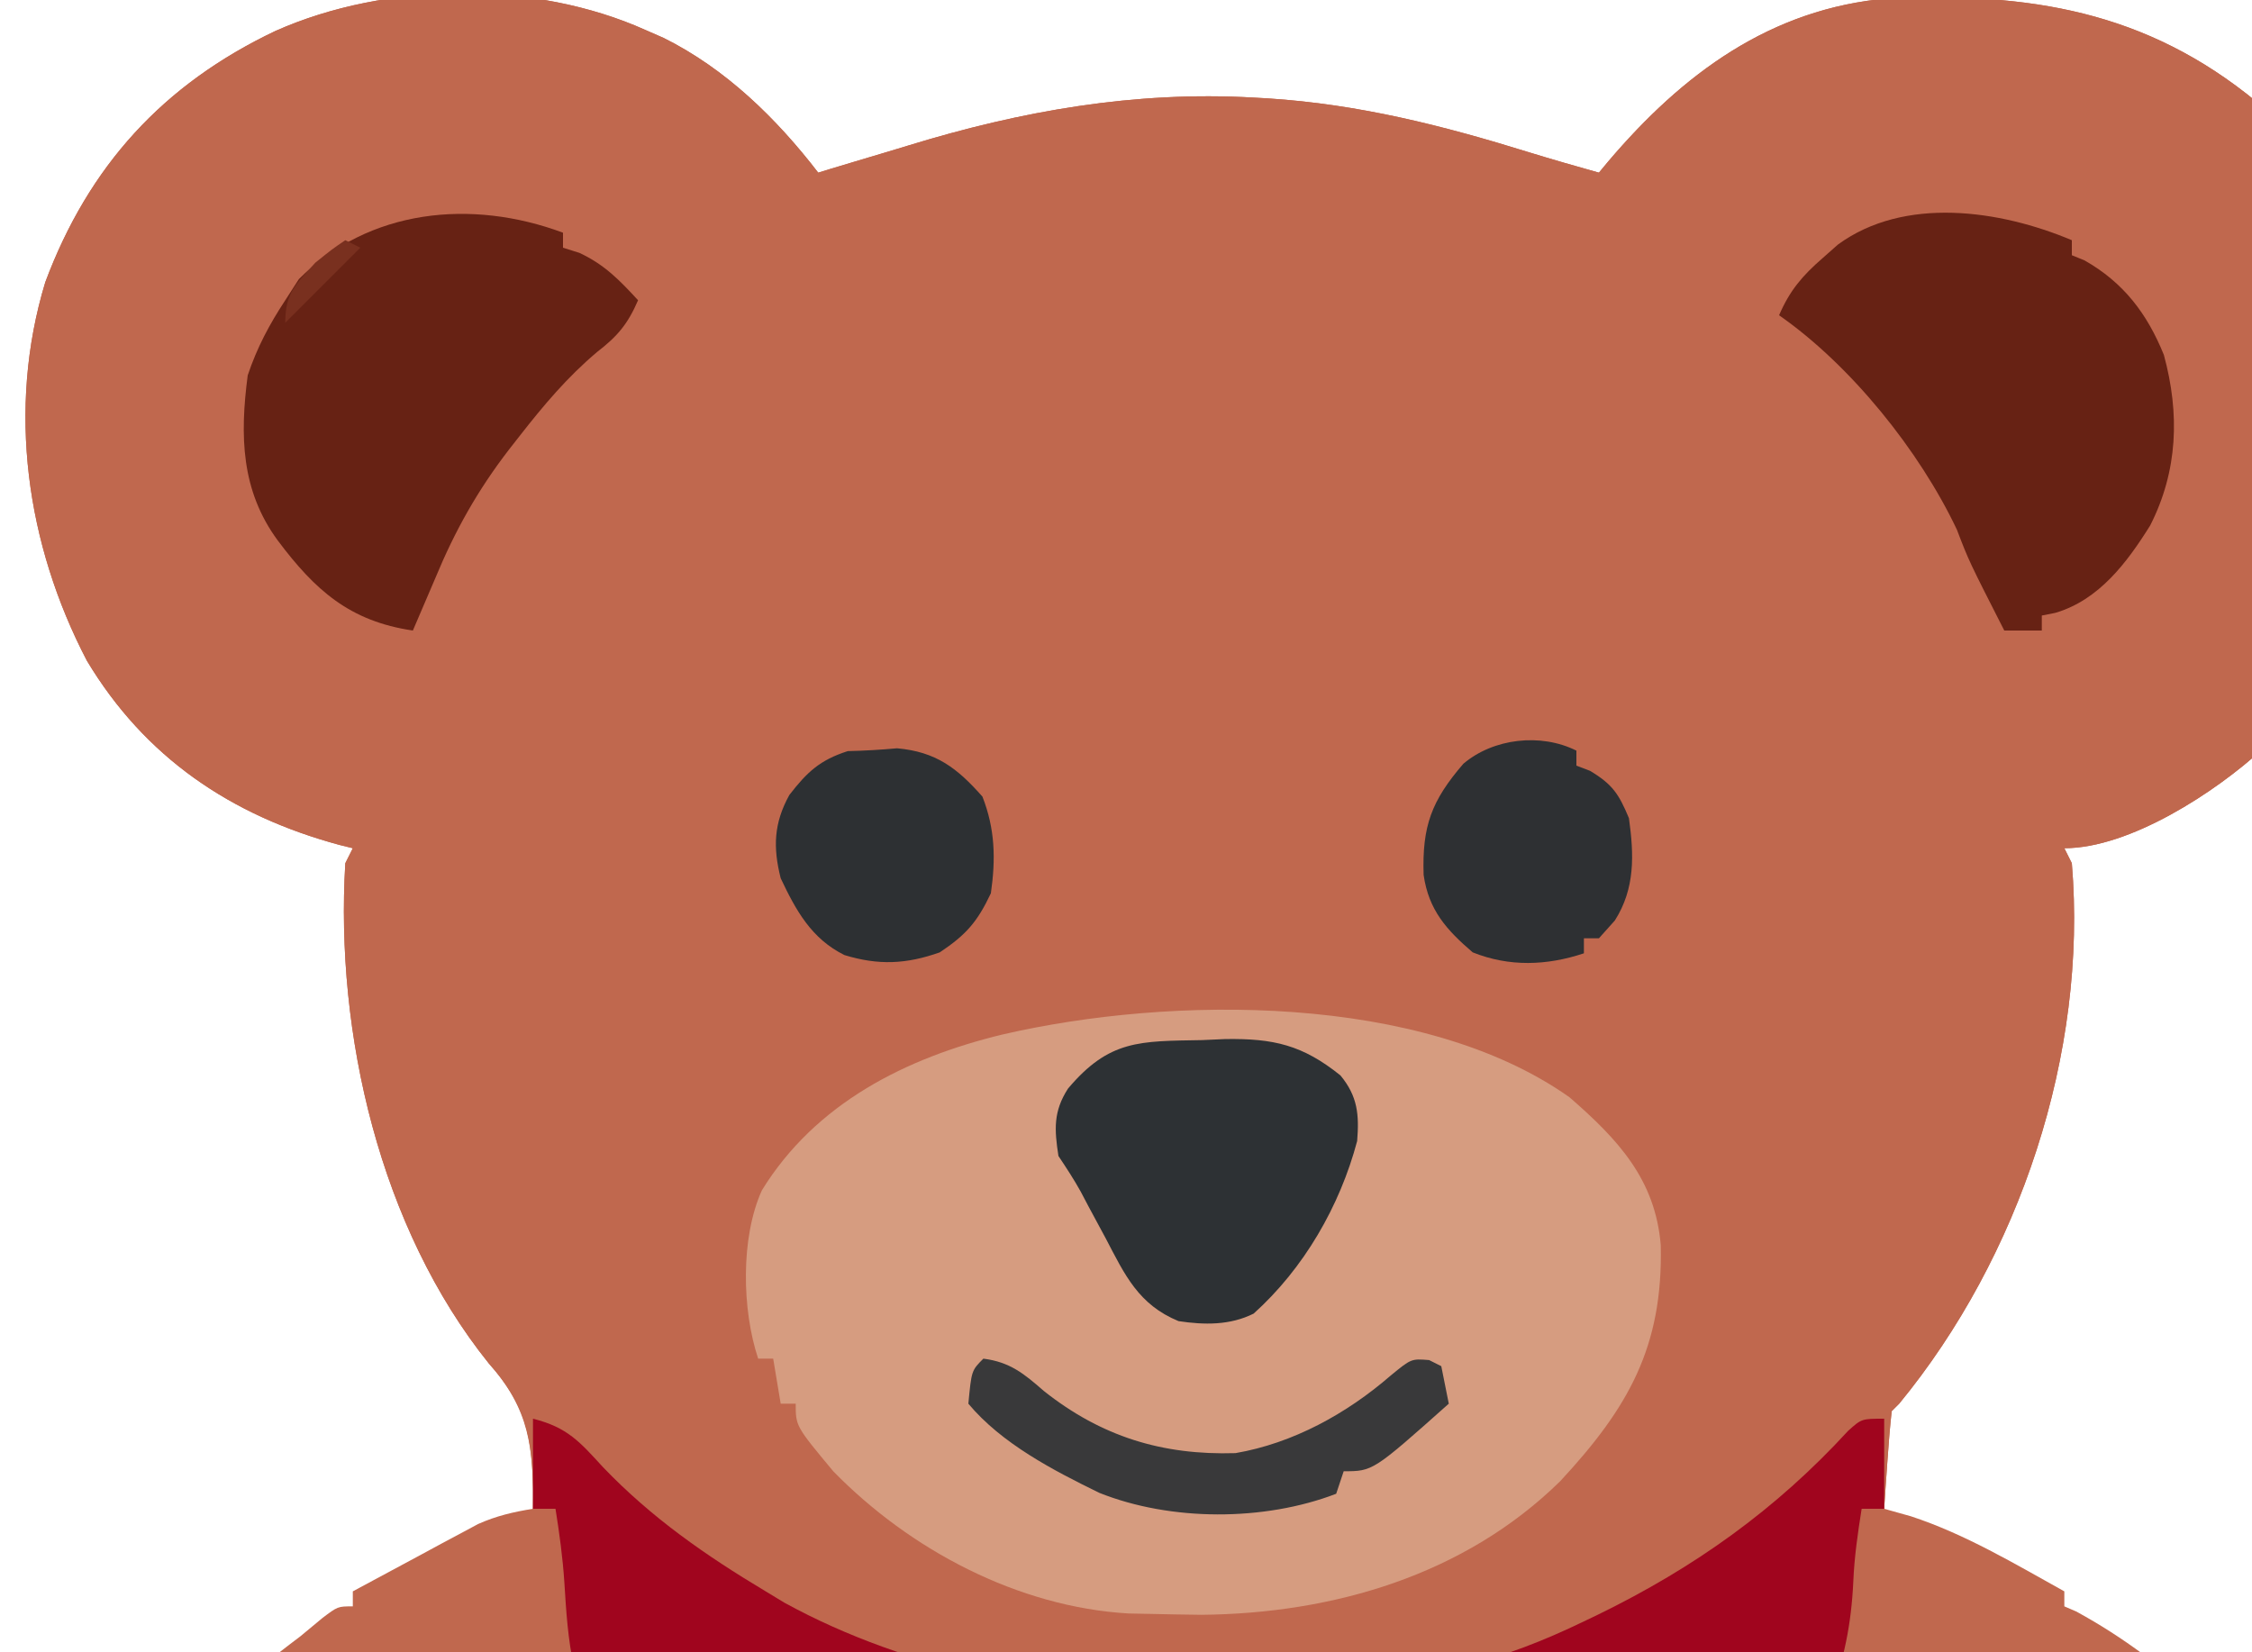
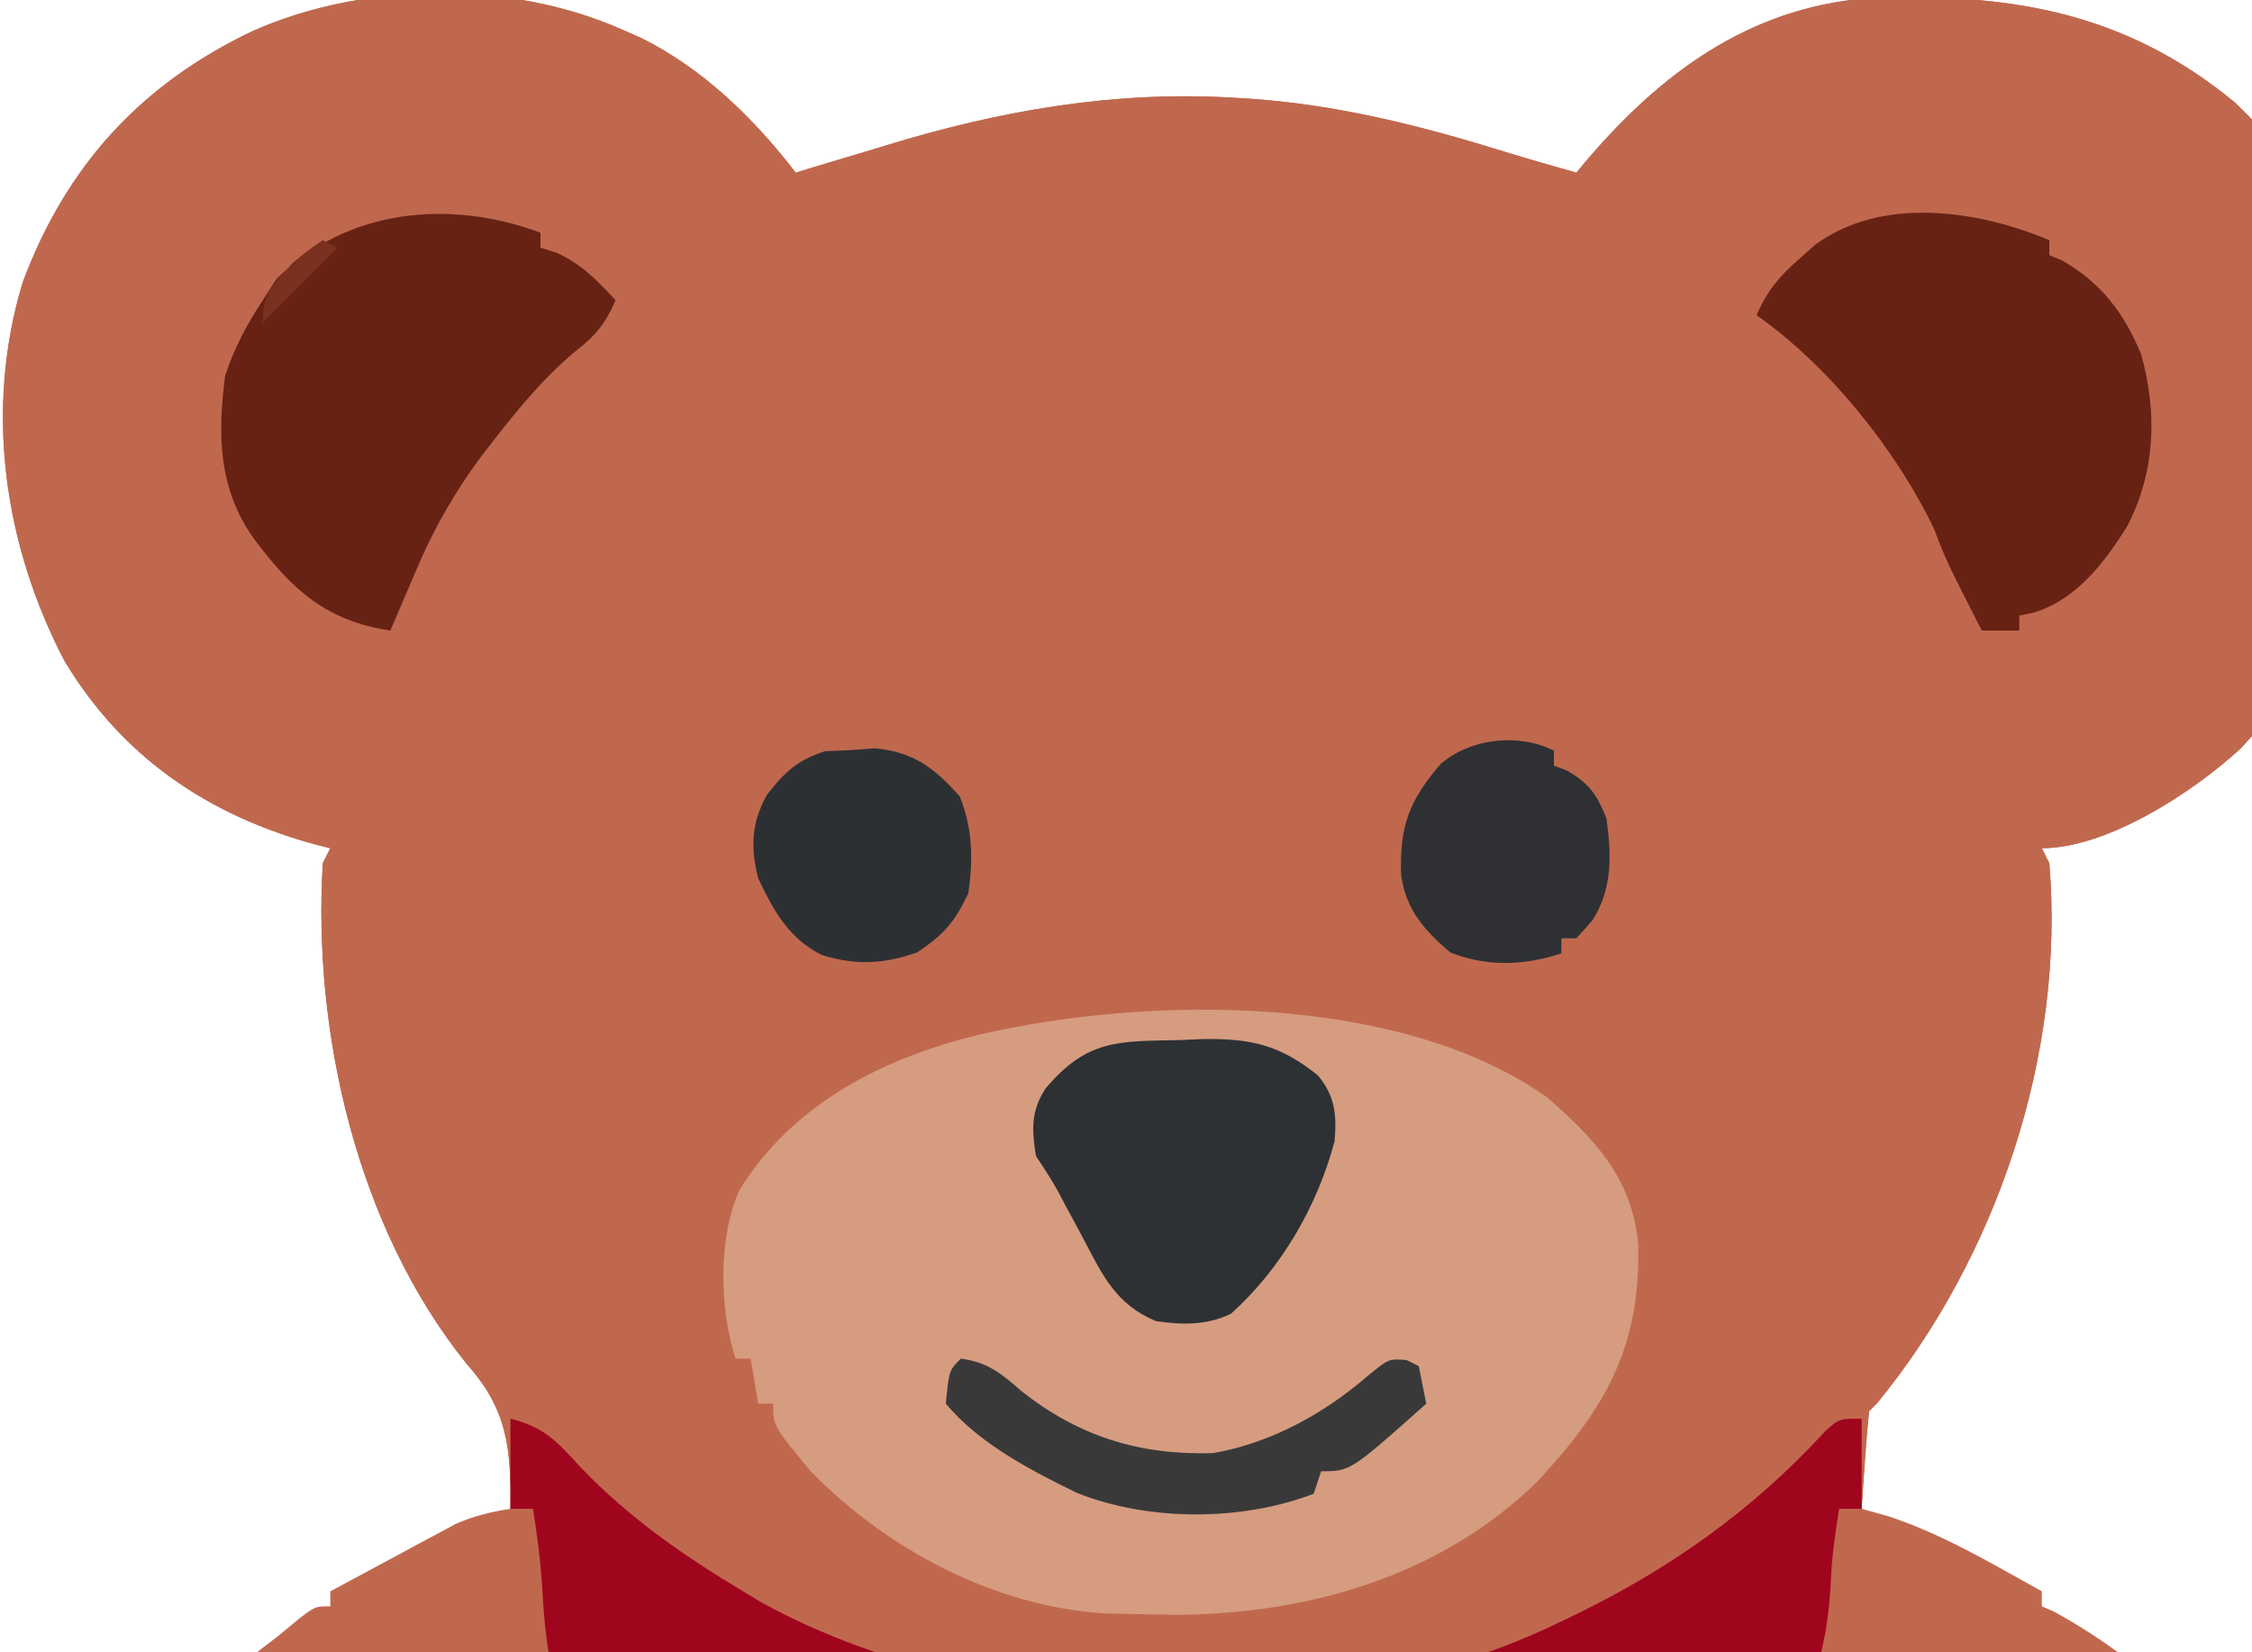
- <svg xmlns="http://www.w3.org/2000/svg" version="1.1" viewBox="95 0 300 220">
+ <svg xmlns="http://www.w3.org/2000/svg" version="1.1" viewBox="98 0 300 220">
  <path d="M0 0 C0.801 0.351 1.601 0.701 2.426 1.062 C10.671 5.164 17.429 11.76 23 19 C23.513 18.841 24.026 18.683 24.555 18.52 C26.25 18.003 27.949 17.495 29.648 16.992 C31.418 16.468 33.187 15.943 34.95 15.399 C50.008 10.774 65.185 8.099 81 9 C81.633 9.036 82.266 9.072 82.917 9.108 C95.026 9.888 106.184 12.712 117.744 16.305 C120.816 17.251 123.905 18.129 127 19 C127.412 18.504 127.825 18.007 128.25 17.496 C138.117 5.889 149.829 -2.883 165.582 -4.219 C184.235 -5.005 199.824 -2.622 214.688 9.625 C225.2 19.535 231.634 32.901 232.238 47.371 C232.65 66.141 228.688 81.772 215.41 95.781 C209.167 101.528 197.711 109 189 109 C189.33 109.66 189.66 110.32 190 111 C192.123 136.324 183.035 163.486 167 183 C166.67 183.33 166.34 183.66 166 184 C165.765 186.183 165.586 188.372 165.438 190.562 C165.354 191.76 165.27 192.958 165.184 194.191 C165.123 195.118 165.062 196.045 165 197 C166.176 197.33 167.351 197.66 168.562 198 C175.801 200.378 182.362 204.318 189 208 C189 208.66 189 209.32 189 210 C189.521 210.224 190.042 210.449 190.578 210.68 C215.63 224.337 229.883 250.646 238 277 C244.763 302.942 247.663 333.313 234.188 357.52 C231.455 362.074 228.12 365.662 224 369 C222.515 370.238 222.515 370.238 221 371.5 C220.34 371.995 219.68 372.49 219 373 C219.969 373.887 220.939 374.774 221.938 375.688 C235.768 389.658 241.299 405.602 241.315 425.045 C241.009 445.103 232.362 463.207 218.625 477.75 C202.536 492.867 182.116 498.912 160.43 498.348 C143.739 497.536 130.71 490.627 119 479 C118.153 478.223 118.153 478.223 117.289 477.43 C107.637 467.675 104.308 452.203 103.625 439.062 C103.05 429.952 100.919 421.304 94 415 C84.783 409.795 75.003 408.405 64.75 411.25 C57.892 413.561 53.523 416.562 50 423 C47.448 429.206 46.539 435.033 46.125 441.688 C44.63 459.783 37.776 473.716 23.875 485.5 C18.565 489.779 13.408 492.702 7 495 C6.135 495.318 5.27 495.637 4.379 495.965 C-14.542 501.789 -35.171 498.099 -52.408 489.201 C-70.727 479.237 -82.918 462.817 -89 443 C-90.715 436.185 -91.358 429.642 -91.312 422.625 C-91.307 421.706 -91.301 420.787 -91.295 419.84 C-90.986 402.504 -84.226 389.92 -73 377 C-71.659 375.339 -70.324 373.674 -69 372 C-69.496 371.66 -69.993 371.319 -70.504 370.969 C-82.466 362.434 -89.105 351.672 -91.875 337.125 C-97.434 303.055 -89.054 264.64 -69 236.375 C-62.453 227.503 -54.779 220.58 -46 214 C-44.546 212.793 -44.546 212.793 -43.062 211.562 C-41 210 -41 210 -39 210 C-39 209.34 -39 208.68 -39 208 C-35.943 206.344 -32.879 204.702 -29.812 203.062 C-28.948 202.594 -28.084 202.125 -27.193 201.643 C-26.352 201.195 -25.511 200.747 -24.645 200.285 C-23.875 199.871 -23.105 199.458 -22.312 199.031 C-19.878 197.946 -17.624 197.424 -15 197 C-14.912 188.859 -15.448 183.74 -20.898 177.617 C-35.376 159.587 -41.362 133.708 -40 111 C-39.67 110.34 -39.34 109.68 -39 109 C-39.594 108.853 -40.189 108.706 -40.801 108.555 C-55.231 104.65 -66.691 96.916 -74.43 84.012 C-82.487 68.559 -85.102 50.513 -79.969 33.594 C-74.195 18.135 -64.275 7.233 -49.312 0.125 C-34.494 -6.466 -14.818 -6.654 0 0 Z " fill="#C0684E" transform="translate(181,4)" />
  <path d="M0 0 C0.801 0.351 1.601 0.701 2.426 1.062 C10.671 5.164 17.429 11.76 23 19 C23.513 18.841 24.026 18.683 24.555 18.52 C26.25 18.003 27.949 17.495 29.648 16.992 C31.418 16.468 33.187 15.943 34.95 15.399 C50.008 10.774 65.185 8.099 81 9 C81.633 9.036 82.266 9.072 82.917 9.108 C95.026 9.888 106.184 12.712 117.744 16.305 C120.816 17.251 123.905 18.129 127 19 C127.412 18.504 127.825 18.007 128.25 17.496 C138.117 5.889 149.829 -2.883 165.582 -4.219 C184.235 -5.005 199.824 -2.622 214.688 9.625 C225.2 19.535 231.634 32.901 232.238 47.371 C232.65 66.141 228.688 81.772 215.41 95.781 C209.167 101.528 197.711 109 189 109 C189.33 109.66 189.66 110.32 190 111 C192.123 136.324 183.035 163.486 167 183 C166.67 183.33 166.34 183.66 166 184 C165.765 186.183 165.586 188.372 165.438 190.562 C165.354 191.76 165.27 192.958 165.184 194.191 C165.123 195.118 165.062 196.045 165 197 C164.01 197 163.02 197 162 197 C161.482 200.254 161.024 203.419 160.887 206.715 C160.367 218.005 156.853 226.673 149.258 235.062 C143.301 240.174 138.989 241.616 131.312 241.312 C130.567 241.303 129.821 241.293 129.053 241.283 C125.554 241.211 122.367 240.929 119 240 C119.303 240.706 119.606 241.413 119.918 242.141 C128.786 263.861 131.43 285.705 131 309 C130.14 309.135 129.28 309.271 128.395 309.41 C114.958 311.857 103.689 317.107 95 328 C93.121 330.913 91.475 333.864 90 337 C89.34 337 88.68 337 88 337 C87.903 336.064 87.903 336.064 87.804 335.109 C86.277 320.534 84.501 306.016 82.5 291.5 C77.123 252.395 77.123 252.395 76.211 233.625 C76.097 230.891 76.097 230.891 75 228 C73.927 231.219 73.682 233.941 73.422 237.324 C73.315 238.656 73.208 239.988 73.1 241.319 C73.043 242.028 72.987 242.738 72.929 243.468 C71.335 263.254 68.884 282.907 66.314 302.585 C65.801 306.532 65.295 310.479 64.789 314.426 C63.866 321.618 62.936 328.809 62 336 C58.416 334.805 58.176 334.025 56.312 330.875 C52.957 325.61 48.663 320.831 43 318 C43 317.34 43 316.68 43 316 C41.855 315.629 41.855 315.629 40.688 315.25 C36.723 313.906 32.802 312.462 28.879 311 C25.613 309.866 22.331 308.925 19 308 C18.527 283.807 22.207 261.599 31 239 C30.468 239.313 29.935 239.626 29.387 239.949 C22.429 243.012 14.031 242.65 7 240.082 C-1.191 235.65 -6.582 226.857 -9.516 218.164 C-10.351 214.431 -10.58 210.667 -10.816 206.855 C-11.03 203.526 -11.476 200.293 -12 197 C-12.99 197 -13.98 197 -15 197 C-14.991 196.166 -14.982 195.332 -14.973 194.473 C-15.167 187.087 -16.012 183.107 -20.898 177.617 C-35.376 159.587 -41.362 133.708 -40 111 C-39.67 110.34 -39.34 109.68 -39 109 C-39.594 108.853 -40.189 108.706 -40.801 108.555 C-55.231 104.65 -66.691 96.916 -74.43 84.012 C-82.487 68.559 -85.102 50.513 -79.969 33.594 C-74.195 18.135 -64.275 7.233 -49.312 0.125 C-34.494 -6.466 -14.818 -6.654 0 0 Z " fill="#C0684E" transform="translate(181,4)" />
  <path d="M0 0 C6.459 5.616 11.428 10.931 12.152 19.699 C12.463 33.269 7.814 41.377 -1.234 51.133 C-14.018 63.683 -31.505 68.771 -49.023 68.941 C-51.378 68.914 -53.732 68.873 -56.086 68.816 C-56.953 68.8 -57.821 68.783 -58.715 68.766 C-73.467 67.915 -87.865 60.287 -98.086 49.816 C-103.086 43.807 -103.086 43.807 -103.086 40.816 C-103.746 40.816 -104.406 40.816 -105.086 40.816 C-105.416 38.836 -105.746 36.856 -106.086 34.816 C-106.746 34.816 -107.406 34.816 -108.086 34.816 C-110.243 28.345 -110.457 18.704 -107.586 12.379 C-100.44 0.788 -88.401 -5.26 -75.523 -8.371 C-53.106 -13.552 -19.662 -13.913 0 0 Z " fill="#D69C80" transform="translate(304.0859,146.1836)" />
  <path d="M0 0 C0 3.96 0 7.92 0 12 C-0.99 12 -1.98 12 -3 12 C-3.518 15.254 -3.976 18.419 -4.113 21.715 C-4.633 33.005 -8.147 41.673 -15.742 50.062 C-21.699 55.174 -26.011 56.616 -33.688 56.312 C-34.806 56.298 -34.806 56.298 -35.947 56.283 C-39.446 56.211 -42.633 55.929 -46 55 C-45.697 55.706 -45.394 56.413 -45.082 57.141 C-36.214 78.861 -33.57 100.705 -34 124 C-34.86 124.135 -35.72 124.271 -36.605 124.41 C-50.042 126.857 -61.311 132.107 -70 143 C-71.879 145.913 -73.525 148.864 -75 152 C-75.66 152 -76.32 152 -77 152 C-77.065 151.376 -77.129 150.752 -77.196 150.109 C-78.64 136.33 -80.283 122.597 -82.173 108.874 C-85.422 85.279 -88.374 61.837 -89 38 C-87.872 37.914 -86.744 37.827 -85.582 37.738 C-76.525 36.962 -67.729 35.715 -58.875 33.625 C-58.024 33.428 -57.173 33.231 -56.296 33.029 C-50.542 31.609 -45.328 29.583 -40 27 C-39.373 26.7 -38.745 26.4 -38.099 26.091 C-25.319 19.849 -14.456 12.143 -4.805 1.617 C-3 0 -3 0 0 0 Z " fill="#A0051E" transform="translate(346,189)" />
  <path d="M0 0 C4.595 1.149 6.257 3.102 9.312 6.438 C15.79 13.202 22.989 18.207 31 23 C32.241 23.752 32.241 23.752 33.508 24.52 C50.144 33.649 70.273 37.303 89 38 C88.674 54.135 87.085 69.985 85.024 85.976 C83.54 97.514 82.146 109.064 80.734 120.611 C79.955 126.971 79.173 133.331 78.391 139.691 C78.12 141.891 77.85 144.091 77.579 146.291 C77.386 147.861 77.193 149.43 77 151 C73.416 149.805 73.176 149.025 71.312 145.875 C67.957 140.61 63.663 135.831 58 133 C58 132.34 58 131.68 58 131 C56.855 130.629 56.855 130.629 55.688 130.25 C51.723 128.906 47.802 127.462 43.879 126 C40.613 124.866 37.331 123.925 34 123 C33.527 98.807 37.207 76.599 46 54 C45.468 54.313 44.935 54.626 44.387 54.949 C37.429 58.012 29.031 57.65 22 55.082 C13.809 50.65 8.418 41.857 5.484 33.164 C4.649 29.431 4.42 25.667 4.184 21.855 C3.97 18.526 3.524 15.293 3 12 C2.01 12 1.02 12 0 12 C0 8.04 0 4.08 0 0 Z " fill="#A0051E" transform="translate(166,189)" />
  <path d="M0 0 C8.318 5.702 13.734 11.467 16.085 21.553 C18.58 34.988 15.817 46.142 8.484 57.578 C7.519 58.977 6.515 60.351 5.484 61.703 C4.734 62.692 3.984 63.681 3.211 64.699 C-3.169 72.261 -14.834 77.347 -24.516 78.703 C-28.876 78.972 -33.154 78.913 -37.516 78.703 C-38.629 78.709 -38.629 78.709 -39.766 78.715 C-46.808 78.445 -52.438 73.746 -57.262 68.977 C-60.516 65.234 -60.516 65.234 -60.516 62.703 C-61.176 62.703 -61.836 62.703 -62.516 62.703 C-65.523 55.736 -66.904 49.366 -66.891 41.828 C-66.892 41.115 -66.893 40.403 -66.895 39.668 C-66.805 35.335 -66.094 31.732 -64.516 27.703 C-63.856 27.703 -63.196 27.703 -62.516 27.703 C-62.495 26.899 -62.474 26.094 -62.453 25.266 C-60.053 16.146 -50.794 7.608 -43.266 2.203 C-40.516 0.703 -40.516 0.703 -36.516 0.703 C-36.516 0.043 -36.516 -0.617 -36.516 -1.297 C-24.903 -6.458 -11.016 -6.512 0 0 Z " fill="#D89D81" transform="translate(378.5156,403.2969)" />
  <path d="M0 0 C9.97 5.707 19.137 12.805 24.5 23.25 C24.5 24.57 24.5 25.89 24.5 27.25 C25.16 27.25 25.82 27.25 26.5 27.25 C28.357 31.988 28.884 36.331 28.875 41.375 C28.876 42.115 28.878 42.856 28.879 43.619 C28.752 50.307 27.152 56.105 24.5 62.25 C23.84 62.25 23.18 62.25 22.5 62.25 C22.253 62.807 22.005 63.364 21.75 63.938 C18.9 69.209 15.849 71.952 10.438 74.5 C9.395 75 8.352 75.5 7.277 76.016 C-1.41 79.877 -12.839 79.466 -21.875 76.688 C-35.8 71.201 -45.123 62.157 -51.527 48.637 C-55.654 38.511 -56.39 25.926 -52.609 15.457 C-49.343 8.959 -44.478 3.368 -38.5 -0.75 C-37.18 -0.75 -35.86 -0.75 -34.5 -0.75 C-34.5 -1.41 -34.5 -2.07 -34.5 -2.75 C-23.195 -7.133 -10.535 -5.498 0 0 Z " fill="#D89D81" transform="translate(171.5,403.75)" />
  <path d="M0 0 C3.312 0.938 3.312 0.938 5.312 2.938 C6.262 8.658 4.938 13.815 3.172 19.223 C-0.978 32.332 -2.834 45.912 -2.938 59.625 C-2.947 60.392 -2.956 61.158 -2.966 61.948 C-2.979 67.284 -2.979 67.284 -0.688 71.938 C0.302 72.267 1.292 72.597 2.312 72.938 C4.066 75.336 4.066 75.336 5.875 78.312 C6.474 79.29 7.074 80.267 7.691 81.273 C8.226 82.153 8.761 83.032 9.312 83.938 C10.303 85.422 10.303 85.422 11.312 86.938 C15.436 98.926 13.178 110.273 9.312 121.938 C10.196 122.213 11.079 122.489 11.988 122.773 C31.231 129.512 46.805 144.825 57.312 161.938 C58.723 165.006 59.56 167.637 60.312 170.938 C60.972 170.938 61.633 170.938 62.312 170.938 C62.744 176.203 62.744 176.203 62.312 178.938 C59.848 181.191 58.034 181.775 54.812 182.5 C50.939 181.628 49.389 179.105 47.312 175.938 C45.558 172.964 43.847 169.966 42.133 166.969 C39.536 162.645 36.59 158.764 33.312 154.938 C32.568 154.05 32.568 154.05 31.809 153.145 C21.51 141.865 7.25 135.872 -7.316 132.551 C-9.688 131.938 -9.688 131.938 -10.688 130.938 C-14.617 130.652 -18.561 130.705 -22.5 130.688 C-23.587 130.667 -24.675 130.646 -25.795 130.625 C-32.575 130.593 -38.515 131.361 -45.032 133.253 C-49.108 134.303 -52.496 134.337 -56.688 133.938 C-58.398 132.66 -58.398 132.66 -59.688 130.938 C-60.14 127.77 -60.387 125.942 -59.688 122.938 C-54.47 117.26 -44.917 116.312 -37.506 115.781 C-32.108 115.577 -26.713 115.661 -21.312 115.75 C-19.69 115.765 -18.068 115.779 -16.445 115.791 C-12.526 115.824 -8.607 115.875 -4.688 115.938 C-1.937 108.154 -1.154 99.3 -3.457 91.246 C-5.193 87.817 -7.168 85.367 -10.138 82.907 C-14.262 79.461 -17.211 76.691 -18.646 71.411 C-19.007 67.226 -19.031 63.191 -18.875 59 C-18.863 58.251 -18.851 57.502 -18.838 56.73 C-18.62 44.326 -16.6 32.553 -13.5 20.562 C-13.307 19.808 -13.114 19.053 -12.915 18.276 C-8.087 -0.137 -8.087 -0.137 0 0 Z " fill="#944135" transform="translate(171.6875,241.0625)" />
  <path d="M0 0 C0.681 0.073 1.361 0.147 2.062 0.223 C4.72 1.203 5.462 2.583 7 4.938 C7.844 7.217 7.844 7.217 8.5 9.727 C8.746 10.658 8.992 11.59 9.246 12.55 C9.495 13.544 9.744 14.538 10 15.562 C10.261 16.599 10.521 17.635 10.79 18.702 C11.547 21.776 12.28 24.855 13 27.938 C13.187 28.725 13.373 29.513 13.565 30.325 C15.841 40.317 16.394 50.333 16.625 60.562 C16.673 61.761 16.72 62.959 16.769 64.194 C16.803 70.089 16.63 73.986 12.668 78.543 C11.464 79.694 10.241 80.827 9 81.938 C7.883 83.155 6.777 84.382 5.688 85.625 C5.217 86.144 4.746 86.664 4.262 87.199 C0.944 91.77 0.678 96.255 0.75 101.75 C0.754 102.458 0.758 103.167 0.762 103.896 C0.844 108.895 1.425 113.211 3 117.938 C4.572 117.696 4.572 117.696 6.176 117.449 C12.167 116.705 18.159 116.753 24.188 116.75 C25.33 116.738 26.473 116.726 27.65 116.713 C47.771 116.679 47.771 116.679 54.75 120.688 C57 122.938 57 122.938 58 125.938 C58 129.006 57.749 130.452 56 132.938 C51.304 135.286 45.269 134.093 40.332 132.949 C19.868 128.715 -4.224 131.825 -22 142.938 C-23.045 143.585 -24.091 144.232 -25.168 144.898 C-36.698 152.761 -43.387 163.98 -49.43 176.293 C-51.044 179.012 -52.258 180.392 -55 181.938 C-58.877 181.7 -60.741 181.11 -64 178.938 C-64.672 171.994 -64.672 171.994 -62.688 168.875 C-62.131 168.236 -61.574 167.596 -61 166.938 C-60.587 165.906 -60.175 164.875 -59.75 163.812 C-52.609 146.549 -36.015 132.756 -20 123.938 C-16.89 122.849 -14.285 122.334 -11 121.938 C-11.289 121.401 -11.578 120.865 -11.875 120.312 C-16.715 110.094 -16.434 99.23 -13 88.625 C-10.261 81.784 -6.274 74.182 -0.281 69.633 C1.882 66.771 1.438 63.442 1.375 60 C1.366 59.209 1.358 58.418 1.349 57.602 C0.977 42.048 -2.087 26.676 -7 11.938 C-7.203 9.781 -7.203 9.781 -7.25 7.438 C-7.276 6.664 -7.302 5.891 -7.328 5.094 C-7 2.938 -7 2.938 -5.734 1.152 C-3.569 -0.364 -2.593 -0.349 0 0 Z " fill="#944135" transform="translate(342,241.0625)" />
  <path d="M0 0 C0 0.66 0 1.32 0 2 C0.722 2.227 1.444 2.454 2.188 2.688 C5.532 4.248 7.516 6.303 10 9 C8.643 12.147 7.263 13.798 4.562 15.875 C0.56 19.247 -2.606 23.018 -5.812 27.125 C-6.28 27.723 -6.748 28.321 -7.23 28.937 C-11.376 34.329 -14.391 39.696 -17 46 C-17.561 47.313 -18.123 48.626 -18.688 49.938 C-19.121 50.948 -19.554 51.959 -20 53 C-28.436 51.759 -33.047 47.607 -38 41 C-42.902 34.344 -43.054 27.028 -42 19 C-40.769 15.327 -39.126 12.229 -37 9 C-36.402 8.072 -35.804 7.144 -35.188 6.188 C-25.839 -3.161 -12.204 -4.541 0 0 Z " fill="#672214" transform="translate(170,31)" />
  <path d="M0 0 C0 0.66 0 1.32 0 2 C0.557 2.227 1.114 2.454 1.688 2.688 C6.909 5.651 10.045 9.803 12.262 15.285 C14.393 23.121 14.132 30.729 10.438 38 C7.342 42.961 3.605 47.943 -2.211 49.648 C-2.801 49.764 -3.392 49.88 -4 50 C-4 50.66 -4 51.32 -4 52 C-5.65 52 -7.3 52 -9 52 C-13.728 42.712 -13.728 42.712 -15.312 38.562 C-20.294 28.047 -29.421 16.679 -39 10 C-37.582 6.698 -35.893 4.724 -33.188 2.375 C-32.188 1.489 -32.188 1.489 -31.168 0.586 C-22.304 -5.899 -9.571 -4.03 0 0 Z " fill="#672214" transform="translate(371,32)" />
  <path d="M0 0 C1.021 -0.046 2.042 -0.092 3.094 -0.139 C9.537 -0.234 13.39 0.643 18.445 4.707 C20.737 7.48 20.951 9.933 20.668 13.445 C18.368 22.124 13.548 30.45 6.875 36.438 C3.731 38.01 0.297 37.955 -3.125 37.438 C-8.454 35.245 -10.271 31.304 -12.812 26.438 C-13.586 25 -14.361 23.562 -15.137 22.125 C-15.471 21.489 -15.806 20.854 -16.151 20.199 C-17.056 18.561 -18.087 16.995 -19.125 15.438 C-19.666 11.919 -19.823 9.521 -17.852 6.461 C-12.344 -0.067 -8.306 0.149 0 0 Z " fill="#2D3134" transform="translate(255.125,138.5625)" />
  <path d="M0 0 C0 0.66 0 1.32 0 2 C0.598 2.227 1.196 2.454 1.812 2.688 C4.8 4.48 5.65 5.76 7 9 C7.678 13.89 7.836 18.351 5.125 22.625 C4.073 23.801 4.073 23.801 3 25 C2.34 25 1.68 25 1 25 C1 25.66 1 26.32 1 27 C-3.947 28.649 -8.938 28.825 -13.812 26.875 C-17.299 23.886 -19.676 21.246 -20.352 16.562 C-20.564 10.062 -19.307 6.679 -15.062 1.75 C-11.064 -1.643 -4.754 -2.377 0 0 Z " fill="#2E3033" transform="translate(305,100)" />
  <path d="M0 0 C5.171 0.462 7.993 2.604 11.375 6.438 C13.066 10.759 13.153 14.736 12.5 19.312 C10.688 23.146 9.2 24.846 5.688 27.188 C1.218 28.765 -2.459 28.936 -7.008 27.547 C-11.392 25.375 -13.453 21.643 -15.5 17.312 C-16.537 13.185 -16.422 9.987 -14.352 6.227 C-11.995 3.171 -10.273 1.559 -6.562 0.375 C-4.372 0.33 -2.182 0.195 0 0 Z " fill="#2D3033" transform="translate(214.5,99.6875)" />
  <path d="M0 0 C3.55 0.452 5.414 2.001 8.062 4.312 C15.705 10.372 23.827 12.889 33.586 12.586 C41.258 11.269 48.41 7.324 54.262 2.25 C57 0 57 0 59.375 0.188 C59.911 0.456 60.447 0.724 61 1 C61.495 3.475 61.495 3.475 62 6 C51.893 15 51.893 15 48 15 C47.67 15.99 47.34 16.98 47 18 C37.392 21.691 24.962 21.682 15.438 17.875 C9.31 14.879 2.439 11.321 -2 6 C-1.579 1.579 -1.579 1.579 0 0 Z " fill="#39393A" transform="translate(226,181)" />
  <path d="M0 0 C0.66 0.33 1.32 0.66 2 1 C-1.96 4.96 -5.92 8.92 -10 13 C-10 8.832 -7.761 6.858 -5 4 C-3.369 2.623 -1.713 1.273 0 0 Z " fill="#B76049" transform="translate(314,387)" />
  <path d="M0 0 C0.66 0.33 1.32 0.66 2 1 C-1.3 4.3 -4.6 7.6 -8 11 C-8 7.023 -6.62 5.911 -4 3 C-1.75 1.188 -1.75 1.188 0 0 Z " fill="#79301F" transform="translate(141,32)" />
</svg>
